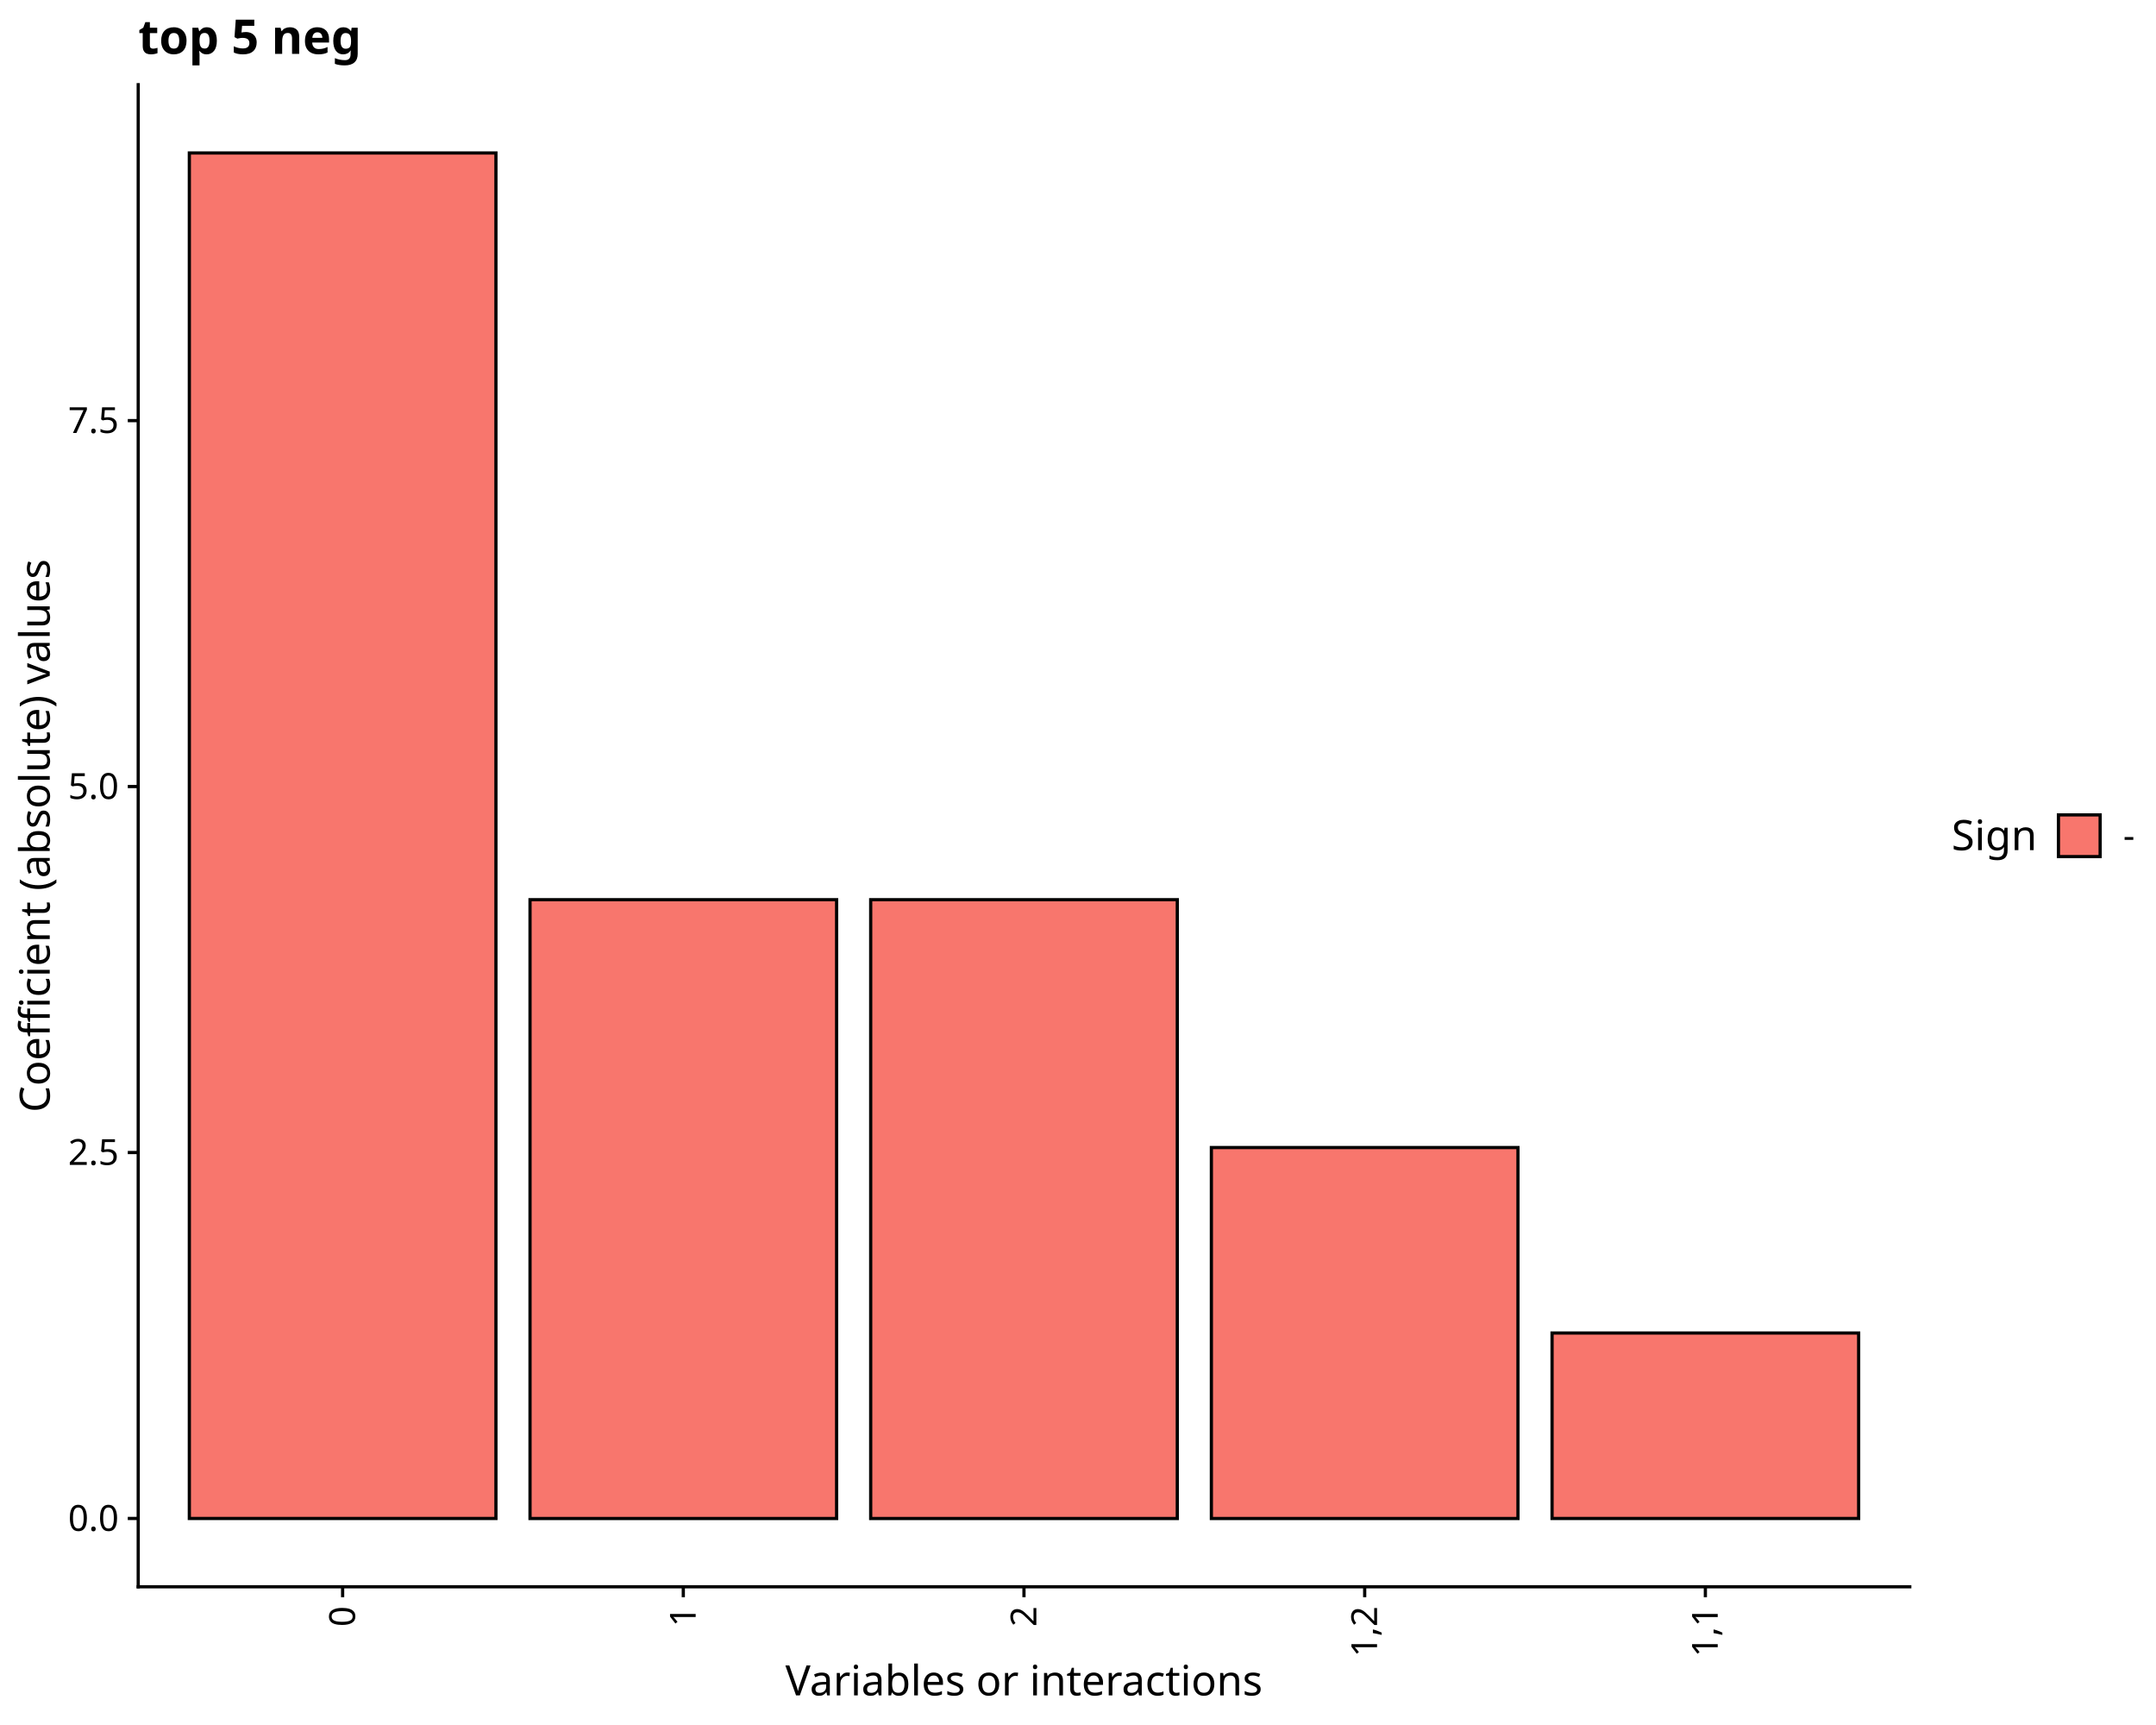
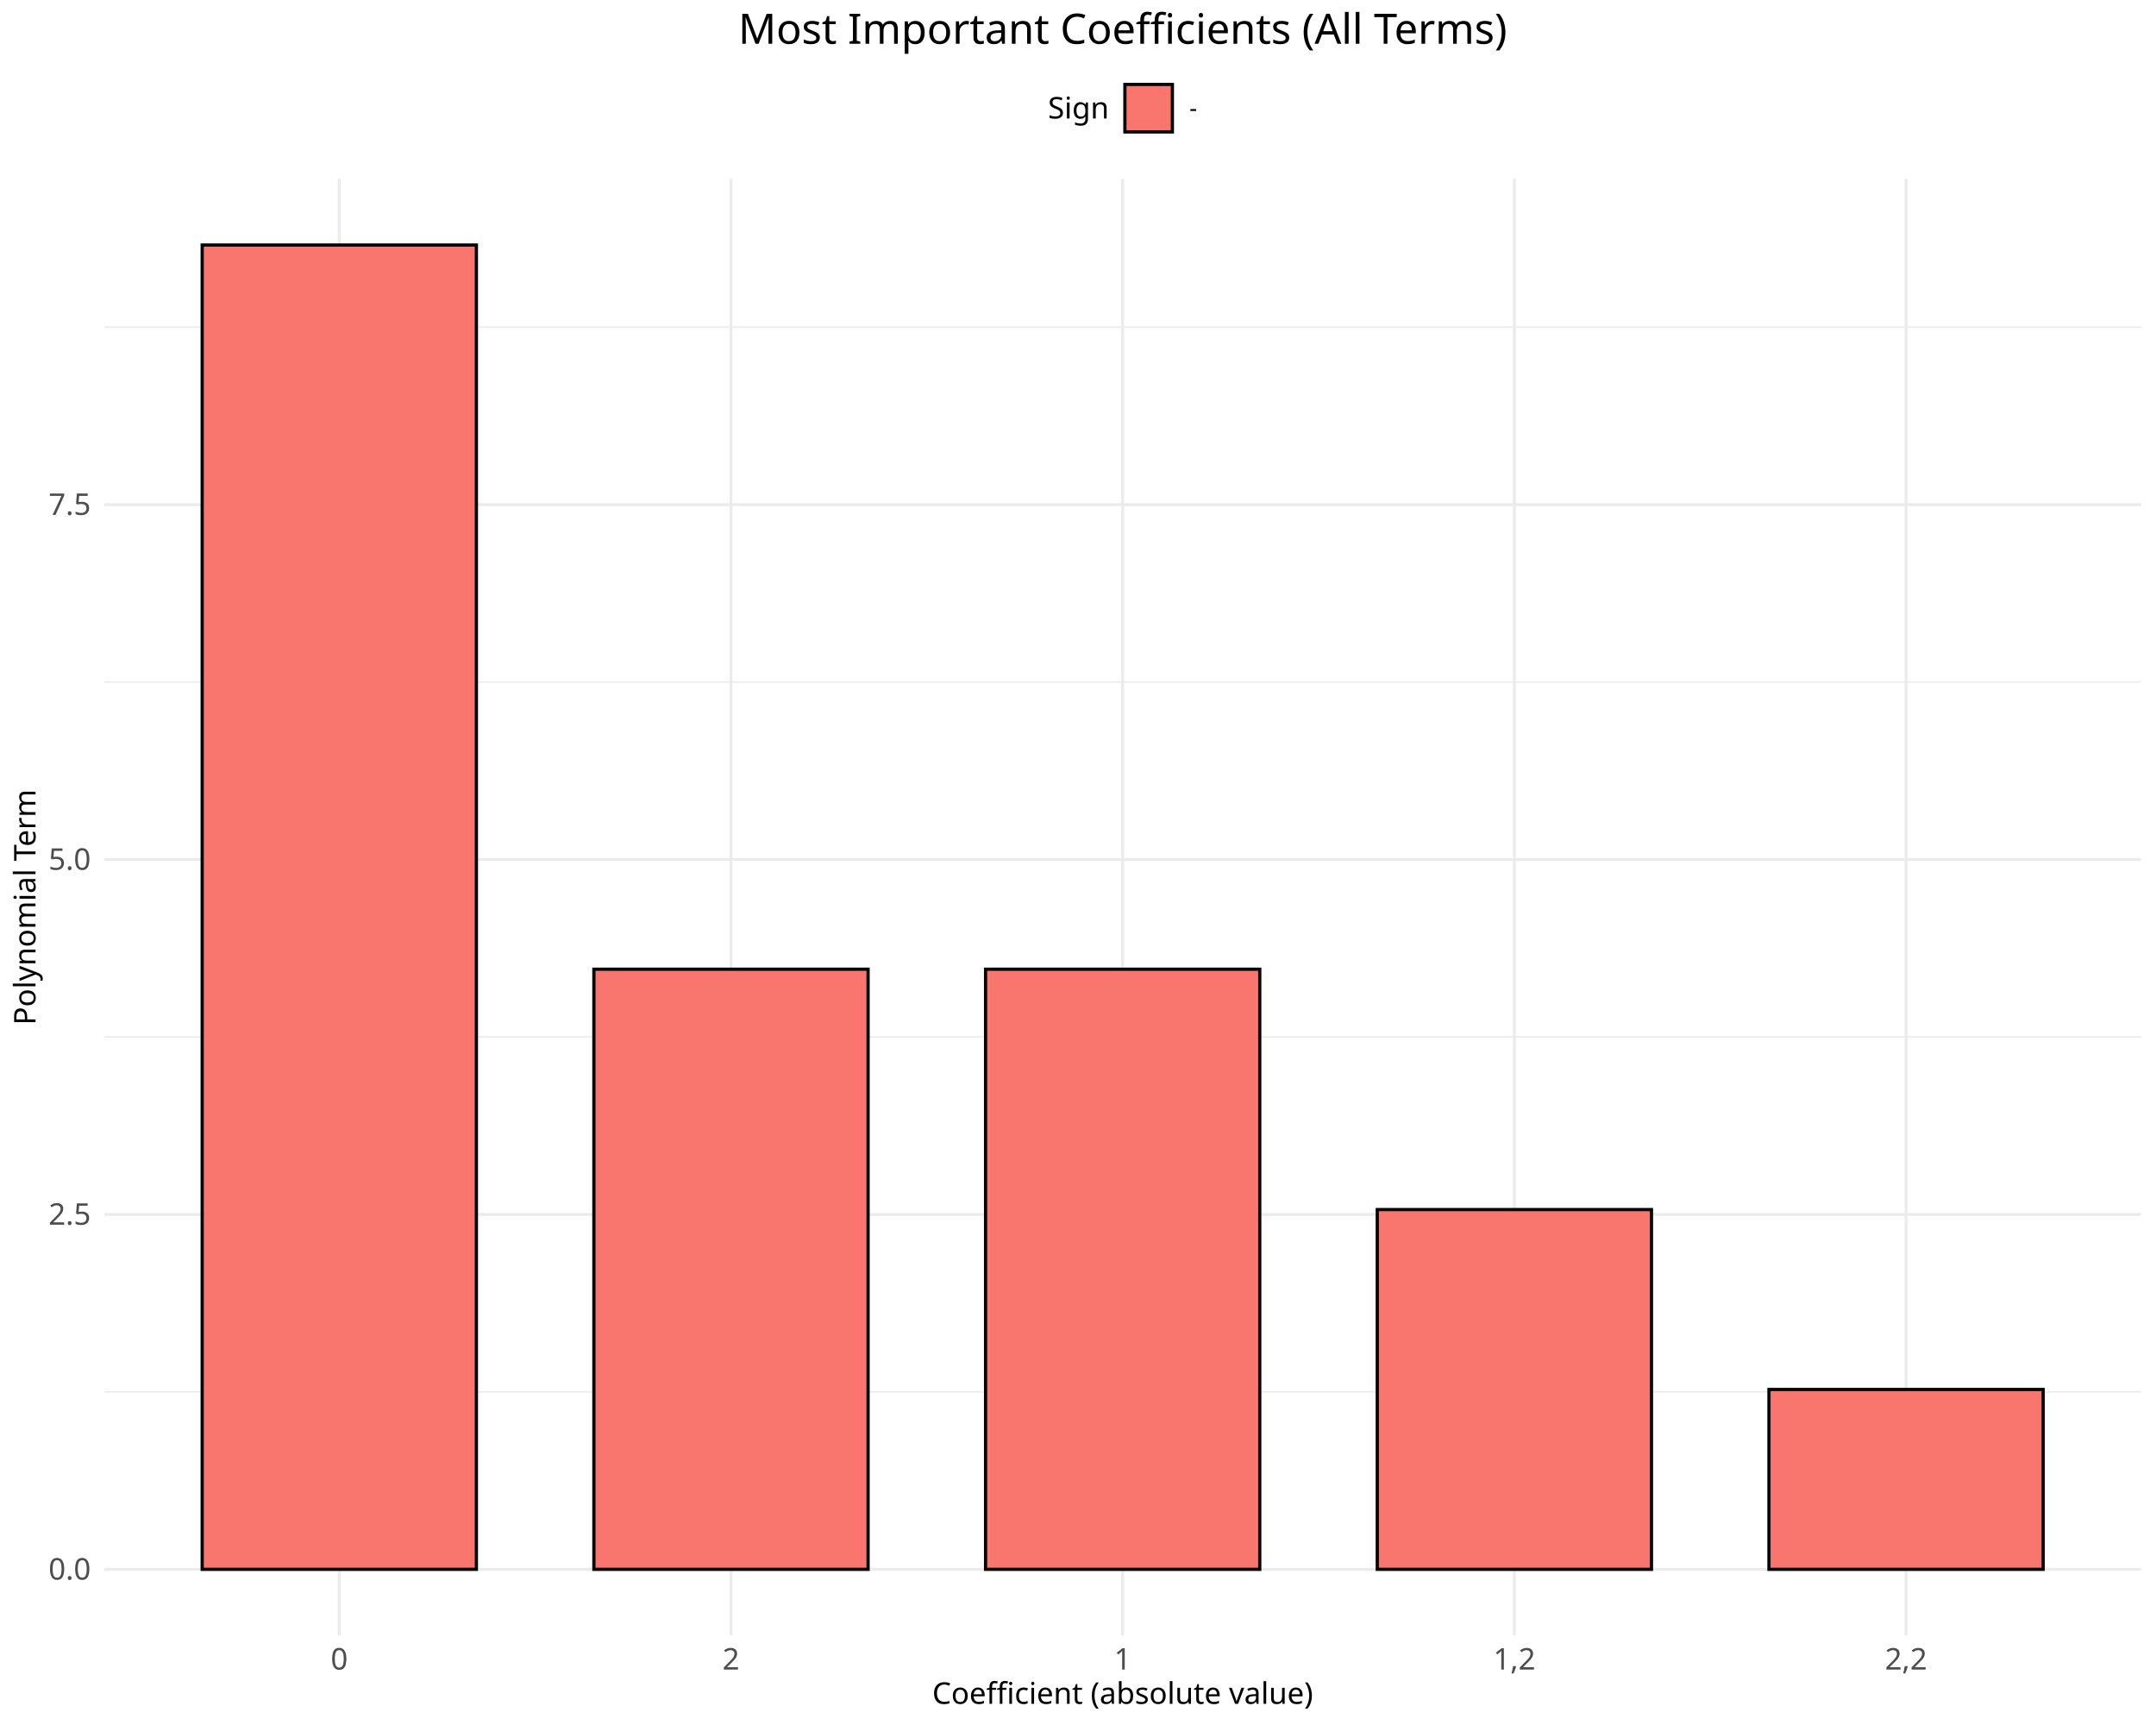
<svg xmlns="http://www.w3.org/2000/svg" class="svglite" data-engine-version="2.0" width="720.00pt" height="576.00pt" viewBox="0 0 720.00 576.00">
  <defs>
    <style type="text/css">
    .svglite line, .svglite polyline, .svglite polygon, .svglite path, .svglite rect, .svglite circle {
      fill: none;
      stroke: #000000;
      stroke-linecap: round;
      stroke-linejoin: round;
      stroke-miterlimit: 10.00;
    }
  </style>
  </defs>
  <rect width="100%" height="100%" style="stroke: none; fill: #FFFFFF;" />
  <defs>
    <clipPath id="cpMC4wMHw3MjAuMDB8MC4wMHw1NzYuMDA=">
      <rect x="0.00" y="0.00" width="720.00" height="576.00" />
    </clipPath>
  </defs>
  <g clip-path="url(#cpMC4wMHw3MjAuMDB8MC4wMHw1NzYuMDA=)">
</g>
  <defs>
-     <clipPath id="cpNDYuMTZ8NjM3Ljc3fDI4LjI4fDUyOS44NA==">
-       <rect x="46.16" y="28.28" width="591.61" height="501.56" />
+     <clipPath id="cpMzQuODJ8NzE1LjAyfDU5LjcxfDU0Ni4xMw==">
+       <rect x="34.82" y="59.71" width="680.20" height="486.42" />
    </clipPath>
  </defs>
-   <g clip-path="url(#cpNDYuMTZ8NjM3Ljc3fDI4LjI4fDUyOS44NA==)">
-     <rect x="63.23" y="51.08" width="102.39" height="455.96" style="stroke-width: 1.07; stroke-linecap: butt; stroke-linejoin: miter; fill: #F8766D;" />
-     <rect x="177.00" y="300.42" width="102.39" height="206.63" style="stroke-width: 1.07; stroke-linecap: butt; stroke-linejoin: miter; fill: #F8766D;" />
-     <rect x="290.77" y="300.42" width="102.39" height="206.63" style="stroke-width: 1.07; stroke-linecap: butt; stroke-linejoin: miter; fill: #F8766D;" />
-     <rect x="404.54" y="383.18" width="102.39" height="123.87" style="stroke-width: 1.07; stroke-linecap: butt; stroke-linejoin: miter; fill: #F8766D;" />
-     <rect x="518.31" y="445.11" width="102.39" height="61.93" style="stroke-width: 1.07; stroke-linecap: butt; stroke-linejoin: miter; fill: #F8766D;" />
+   <g clip-path="url(#cpMzQuODJ8NzE1LjAyfDU5LjcxfDU0Ni4xMw==)">
+     <polyline points="34.82,464.76 715.02,464.76 " style="stroke-width: 0.48; stroke: #EBEBEB; stroke-linecap: butt;" />
+     <polyline points="34.82,346.25 715.02,346.25 " style="stroke-width: 0.48; stroke: #EBEBEB; stroke-linecap: butt;" />
+     <polyline points="34.82,227.74 715.02,227.74 " style="stroke-width: 0.48; stroke: #EBEBEB; stroke-linecap: butt;" />
+     <polyline points="34.82,109.23 715.02,109.23 " style="stroke-width: 0.48; stroke: #EBEBEB; stroke-linecap: butt;" />
+     <polyline points="34.82,524.02 715.02,524.02 " style="stroke-width: 0.97; stroke: #EBEBEB; stroke-linecap: butt;" />
+     <polyline points="34.82,405.51 715.02,405.51 " style="stroke-width: 0.97; stroke: #EBEBEB; stroke-linecap: butt;" />
+     <polyline points="34.82,287.00 715.02,287.00 " style="stroke-width: 0.97; stroke: #EBEBEB; stroke-linecap: butt;" />
+     <polyline points="34.82,168.49 715.02,168.49 " style="stroke-width: 0.97; stroke: #EBEBEB; stroke-linecap: butt;" />
+     <polyline points="113.30,546.13 113.30,59.71 " style="stroke-width: 0.97; stroke: #EBEBEB; stroke-linecap: butt;" />
+     <polyline points="244.11,546.13 244.11,59.71 " style="stroke-width: 0.97; stroke: #EBEBEB; stroke-linecap: butt;" />
+     <polyline points="374.92,546.13 374.92,59.71 " style="stroke-width: 0.97; stroke: #EBEBEB; stroke-linecap: butt;" />
+     <polyline points="505.73,546.13 505.73,59.71 " style="stroke-width: 0.97; stroke: #EBEBEB; stroke-linecap: butt;" />
+     <polyline points="636.53,546.13 636.53,59.71 " style="stroke-width: 0.97; stroke: #EBEBEB; stroke-linecap: butt;" />
+     <rect x="67.52" y="81.82" width="91.57" height="442.20" style="stroke-width: 1.07; stroke-linecap: butt; stroke-linejoin: miter; fill: #F8766D;" />
+     <rect x="198.33" y="323.63" width="91.57" height="200.39" style="stroke-width: 1.07; stroke-linecap: butt; stroke-linejoin: miter; fill: #F8766D;" />
+     <rect x="329.13" y="323.63" width="91.57" height="200.39" style="stroke-width: 1.07; stroke-linecap: butt; stroke-linejoin: miter; fill: #F8766D;" />
+     <rect x="459.94" y="403.89" width="91.57" height="120.13" style="stroke-width: 1.07; stroke-linecap: butt; stroke-linejoin: miter; fill: #F8766D;" />
+     <rect x="590.75" y="463.96" width="91.57" height="60.06" style="stroke-width: 1.07; stroke-linecap: butt; stroke-linejoin: miter; fill: #F8766D;" />
  </g>
  <g clip-path="url(#cpMC4wMHw3MjAuMDB8MC4wMHw1NzYuMDA=)">
-     <polyline points="46.16,529.84 46.16,28.28 " style="stroke-width: 1.07; stroke-linecap: square;" />
-     <text x="39.68" y="511.17" text-anchor="end" style="font-size: 12.00px; font-family: sans;" textLength="16.68px" lengthAdjust="spacingAndGlyphs">0.0</text>
-     <text x="39.68" y="388.97" text-anchor="end" style="font-size: 12.00px; font-family: sans;" textLength="16.68px" lengthAdjust="spacingAndGlyphs">2.5</text>
-     <text x="39.68" y="266.77" text-anchor="end" style="font-size: 12.00px; font-family: sans;" textLength="16.68px" lengthAdjust="spacingAndGlyphs">5.0</text>
-     <text x="39.68" y="144.57" text-anchor="end" style="font-size: 12.00px; font-family: sans;" textLength="16.68px" lengthAdjust="spacingAndGlyphs">7.5</text>
-     <polyline points="42.67,507.04 46.16,507.04 " style="stroke-width: 1.07; stroke-linecap: butt;" />
-     <polyline points="42.67,384.84 46.16,384.84 " style="stroke-width: 1.07; stroke-linecap: butt;" />
-     <polyline points="42.67,262.64 46.16,262.64 " style="stroke-width: 1.07; stroke-linecap: butt;" />
-     <polyline points="42.67,140.44 46.16,140.44 " style="stroke-width: 1.07; stroke-linecap: butt;" />
-     <polyline points="46.16,529.84 637.77,529.84 " style="stroke-width: 1.07; stroke-linecap: square;" />
-     <polyline points="114.42,533.33 114.42,529.84 " style="stroke-width: 1.07; stroke-linecap: butt;" />
-     <polyline points="228.19,533.33 228.19,529.84 " style="stroke-width: 1.07; stroke-linecap: butt;" />
-     <polyline points="341.96,533.33 341.96,529.84 " style="stroke-width: 1.07; stroke-linecap: butt;" />
-     <polyline points="455.74,533.33 455.74,529.84 " style="stroke-width: 1.07; stroke-linecap: butt;" />
-     <polyline points="569.51,533.33 569.51,529.84 " style="stroke-width: 1.07; stroke-linecap: butt;" />
-     <text transform="translate(118.55,536.32) rotate(-90)" text-anchor="end" style="font-size: 12.00px; font-family: sans;" textLength="6.67px" lengthAdjust="spacingAndGlyphs">0</text>
-     <text transform="translate(232.32,536.32) rotate(-90)" text-anchor="end" style="font-size: 12.00px; font-family: sans;" textLength="6.67px" lengthAdjust="spacingAndGlyphs">1</text>
-     <text transform="translate(346.09,536.32) rotate(-90)" text-anchor="end" style="font-size: 12.00px; font-family: sans;" textLength="6.67px" lengthAdjust="spacingAndGlyphs">2</text>
-     <text transform="translate(459.87,536.32) rotate(-90)" text-anchor="end" style="font-size: 12.00px; font-family: sans;" textLength="16.68px" lengthAdjust="spacingAndGlyphs">1,2</text>
-     <text transform="translate(573.64,536.32) rotate(-90)" text-anchor="end" style="font-size: 12.00px; font-family: sans;" textLength="16.68px" lengthAdjust="spacingAndGlyphs">1,1</text>
-     <text x="341.96" y="566.12" text-anchor="middle" style="font-size: 14.00px; font-family: sans;" textLength="150.20px" lengthAdjust="spacingAndGlyphs">Variables or interactions</text>
-     <text transform="translate(16.61,279.06) rotate(-90)" text-anchor="middle" style="font-size: 14.00px; font-family: sans;" textLength="176.67px" lengthAdjust="spacingAndGlyphs">Coefficient (absolute) values</text>
-     <text x="651.72" y="283.88" style="font-size: 14.00px; font-family: sans;" textLength="28.02px" lengthAdjust="spacingAndGlyphs">Sign</text>
-     <rect x="687.42" y="272.10" width="13.93" height="13.93" style="stroke-width: 1.07; stroke-linecap: butt; stroke-linejoin: miter; fill: #F8766D;" />
-     <text x="709.03" y="283.19" style="font-size: 12.00px; font-family: sans;" textLength="4.00px" lengthAdjust="spacingAndGlyphs">-</text>
-     <text x="46.16" y="17.99" style="font-size: 16.00px; font-weight: bold; font-family: sans;" textLength="66.73px" lengthAdjust="spacingAndGlyphs">top 5 neg</text>
+     <text x="30.33" y="527.46" text-anchor="end" style="font-size: 10.00px; fill: #4D4D4D; font-family: sans;" textLength="13.90px" lengthAdjust="spacingAndGlyphs">0.0</text>
+     <text x="30.33" y="408.95" text-anchor="end" style="font-size: 10.00px; fill: #4D4D4D; font-family: sans;" textLength="13.90px" lengthAdjust="spacingAndGlyphs">2.5</text>
+     <text x="30.33" y="290.44" text-anchor="end" style="font-size: 10.00px; fill: #4D4D4D; font-family: sans;" textLength="13.90px" lengthAdjust="spacingAndGlyphs">5.0</text>
+     <text x="30.33" y="171.93" text-anchor="end" style="font-size: 10.00px; fill: #4D4D4D; font-family: sans;" textLength="13.90px" lengthAdjust="spacingAndGlyphs">7.5</text>
+     <text x="113.30" y="557.49" text-anchor="middle" style="font-size: 10.00px; fill: #4D4D4D; font-family: sans;" textLength="5.56px" lengthAdjust="spacingAndGlyphs">0</text>
+     <text x="244.11" y="557.49" text-anchor="middle" style="font-size: 10.00px; fill: #4D4D4D; font-family: sans;" textLength="5.56px" lengthAdjust="spacingAndGlyphs">2</text>
+     <text x="374.92" y="557.49" text-anchor="middle" style="font-size: 10.00px; fill: #4D4D4D; font-family: sans;" textLength="5.56px" lengthAdjust="spacingAndGlyphs">1</text>
+     <text x="505.73" y="557.49" text-anchor="middle" style="font-size: 10.00px; fill: #4D4D4D; font-family: sans;" textLength="13.90px" lengthAdjust="spacingAndGlyphs">1,2</text>
+     <text x="636.53" y="557.49" text-anchor="middle" style="font-size: 10.00px; fill: #4D4D4D; font-family: sans;" textLength="13.90px" lengthAdjust="spacingAndGlyphs">2,2</text>
+     <text x="374.92" y="568.94" text-anchor="middle" style="font-size: 10.00px; font-family: sans;" textLength="121.19px" lengthAdjust="spacingAndGlyphs">Coefficient (absolute value)</text>
+     <text transform="translate(11.86,302.92) rotate(-90)" text-anchor="middle" style="font-size: 10.00px; font-family: sans;" textLength="75.03px" lengthAdjust="spacingAndGlyphs">Polynomial Term</text>
+     <text x="349.96" y="39.57" style="font-size: 10.00px; font-family: sans;" textLength="20.02px" lengthAdjust="spacingAndGlyphs">Sign</text>
+     <rect x="375.66" y="28.19" width="15.86" height="15.86" style="stroke-width: 1.07; stroke-linecap: butt; stroke-linejoin: miter; fill: #F8766D;" />
+     <text x="397.21" y="38.88" style="font-size: 8.00px; font-family: sans;" textLength="2.66px" lengthAdjust="spacingAndGlyphs">-</text>
+     <text x="374.92" y="14.62" text-anchor="middle" style="font-size: 14.00px; font-family: sans;" textLength="242.76px" lengthAdjust="spacingAndGlyphs">Most Important Coefficients (All Terms)</text>
  </g>
</svg>
